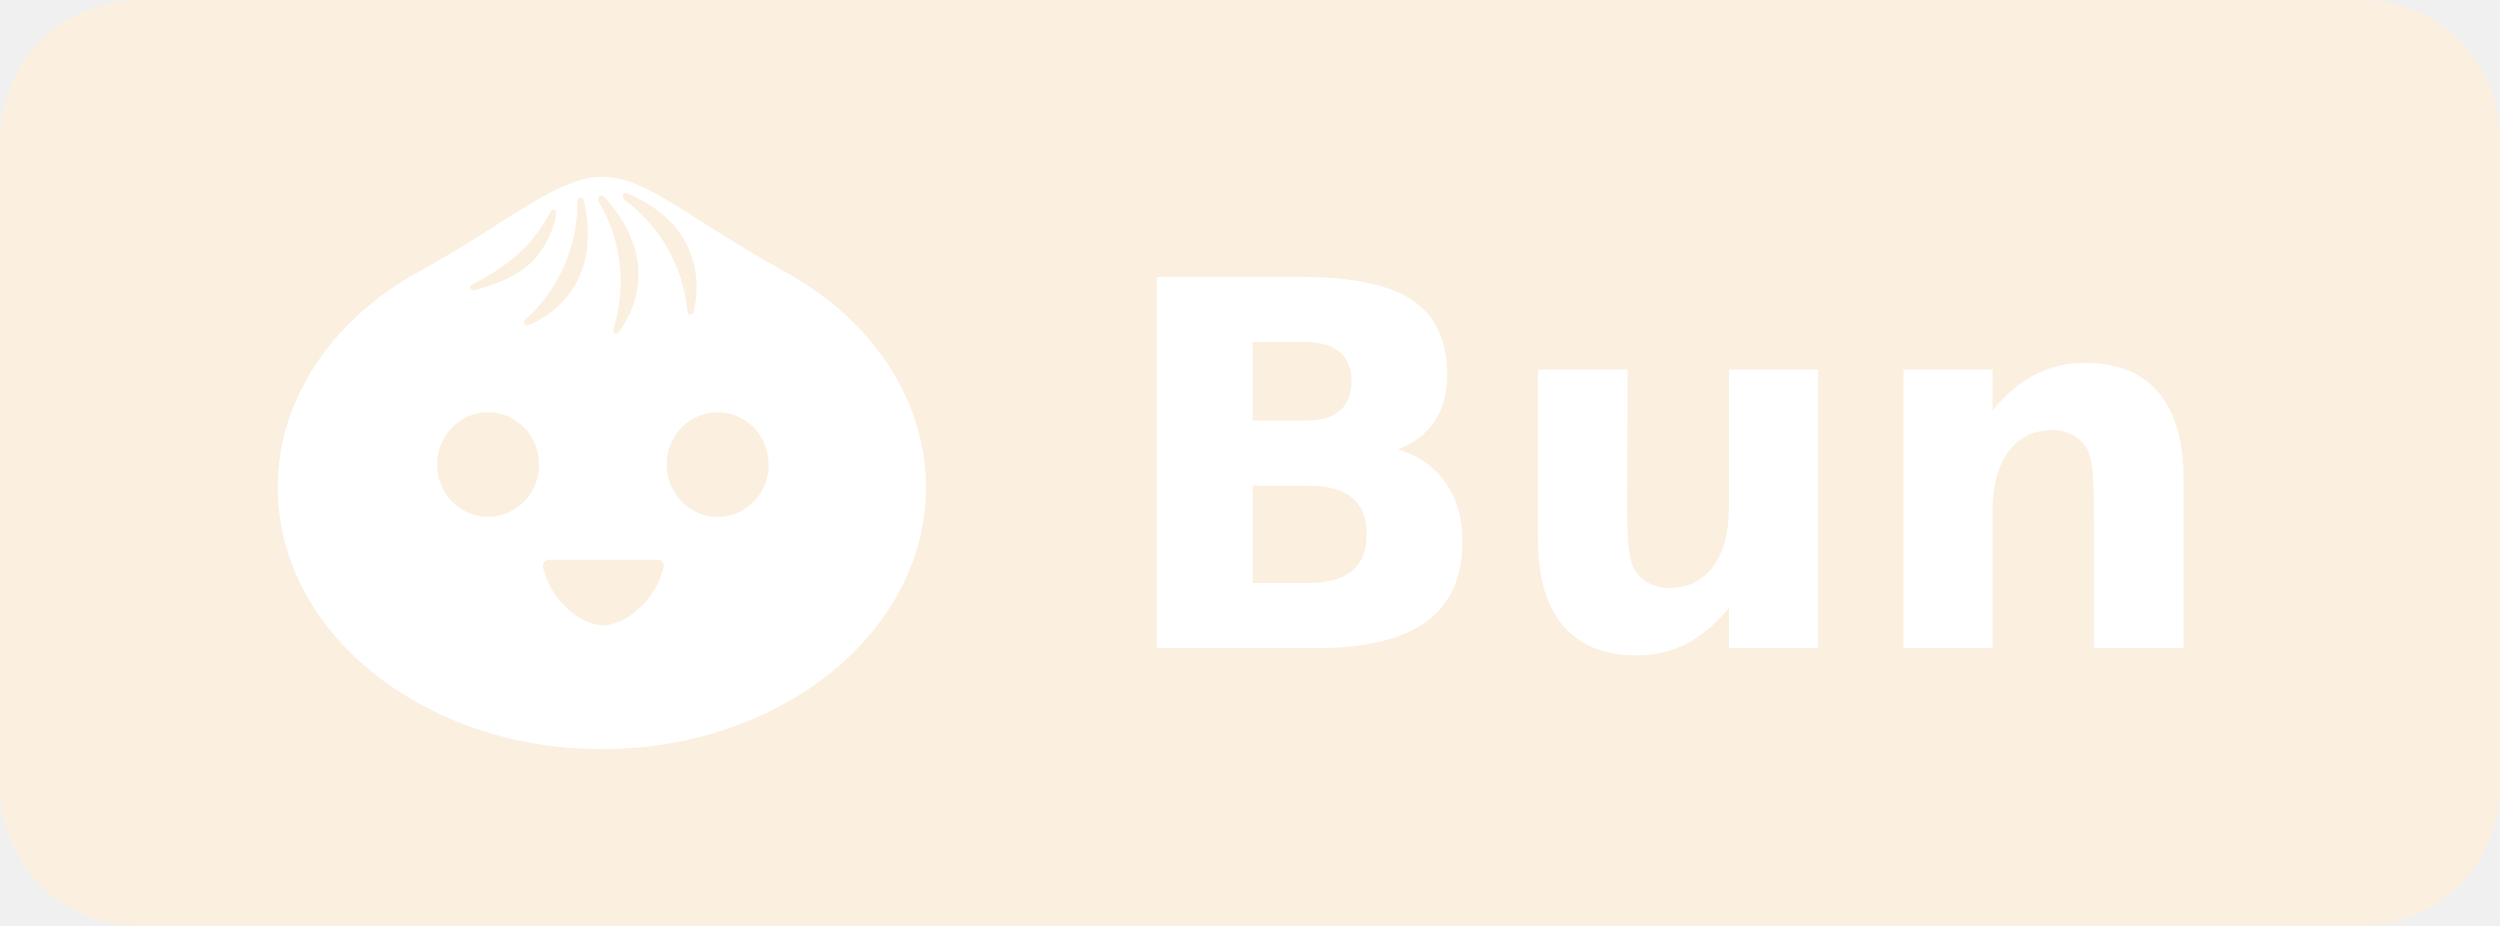
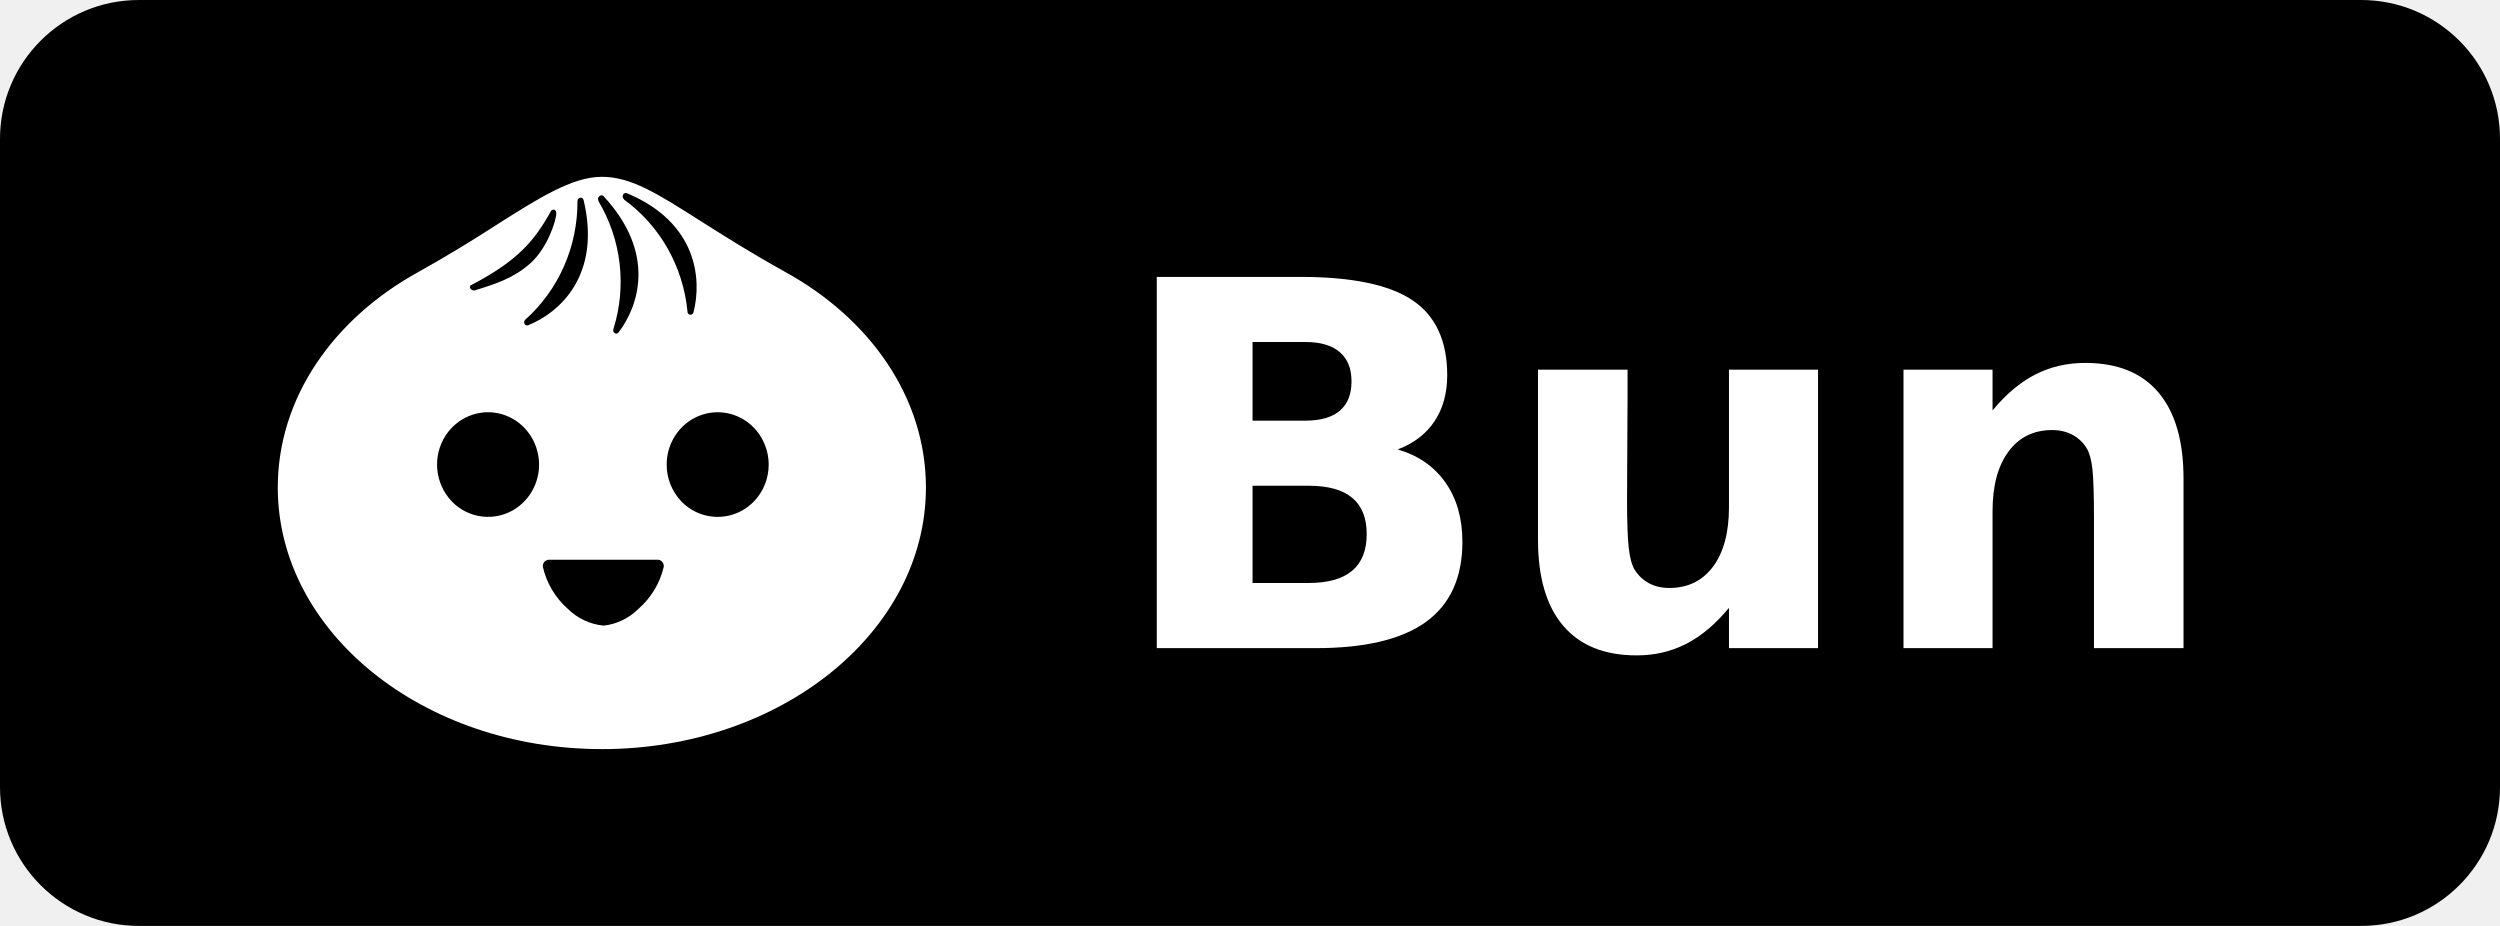
<svg xmlns="http://www.w3.org/2000/svg" viewBox="0 0 54 20" role="img" aria-label="Bun">
-   <rect width="54" height="20" fill="#FBF0DF" rx="3" />
+   <rect width="54" height="20" fill="#000000" rx="3" />
  <g fill="#fff" text-anchor="middle" font-family="Verdana,Geneva,DejaVu Sans,sans-serif" text-rendering="geometricPrecision" font-size="110">
    <g transform="translate(6, 3)">
      <svg x="0" y="0" width="14" height="14" role="img" viewBox="0 0 24 24">
        <path d="M12 22.596c6.628 0 12-4.338 12-9.688 0-3.318-2.057-6.248-5.219-7.986-1.286-.715-2.297-1.357-3.139-1.89C14.058 2.025 13.08 1.404 12 1.404c-1.097 0-2.334.785-3.966 1.821a49.92 49.92 0 0 1-2.816 1.697C2.057 6.66 0 9.59 0 12.908c0 5.35 5.372 9.687 12 9.687v.001ZM10.599 4.715c.334-.759.503-1.58.498-2.409 0-.145.202-.187.23-.029.658 2.783-.902 4.162-2.057 4.624-.124.048-.199-.121-.103-.209a5.763 5.763 0 0 0 1.432-1.977Zm2.058-.102a5.82 5.82 0 0 0-.782-2.306v-.016c-.069-.123.086-.263.185-.172 1.962 2.111 1.307 4.067.556 5.051-.082.103-.23-.003-.189-.126a5.85 5.85 0 0 0 .23-2.431Zm1.776-.561a5.727 5.727 0 0 0-1.612-1.806v-.014c-.112-.085-.024-.274.114-.218 2.595 1.087 2.774 3.18 2.459 4.407a.116.116 0 0 1-.049.071.11.11 0 0 1-.153-.026.122.122 0 0 1-.022-.083 5.891 5.891 0 0 0-.737-2.331Zm-5.087.561c-.617.546-1.282.76-2.063 1-.117 0-.195-.078-.156-.181 1.752-.909 2.376-1.649 2.999-2.778 0 0 .155-.118.188.085 0 .304-.349 1.329-.968 1.874Zm4.945 11.237a2.957 2.957 0 0 1-.937 1.553c-.346.346-.8.565-1.286.62a2.178 2.178 0 0 1-1.327-.62 2.955 2.955 0 0 1-.925-1.553.244.244 0 0 1 .064-.198.234.234 0 0 1 .193-.069h3.965a.226.226 0 0 1 .19.07c.05.053.073.125.063.197Zm-5.458-2.176a1.862 1.862 0 0 1-2.384-.245 1.98 1.98 0 0 1-.233-2.447c.207-.319.503-.566.848-.713a1.84 1.84 0 0 1 1.092-.11c.366.075.703.261.967.531a1.98 1.98 0 0 1 .408 2.114 1.931 1.931 0 0 1-.698.869v.001Zm8.495.005a1.86 1.86 0 0 1-2.381-.253 1.964 1.964 0 0 1-.547-1.366c0-.384.11-.76.32-1.079.207-.319.503-.567.849-.713a1.844 1.844 0 0 1 1.093-.108c.367.076.704.262.968.534a1.98 1.98 0 0 1 .4 2.117 1.932 1.932 0 0 1-.702.868Z" />
      </svg>
    </g>
    <text x="360" y="140" transform="scale(.1)" font-weight="bold">Bun</text>
  </g>
</svg>
